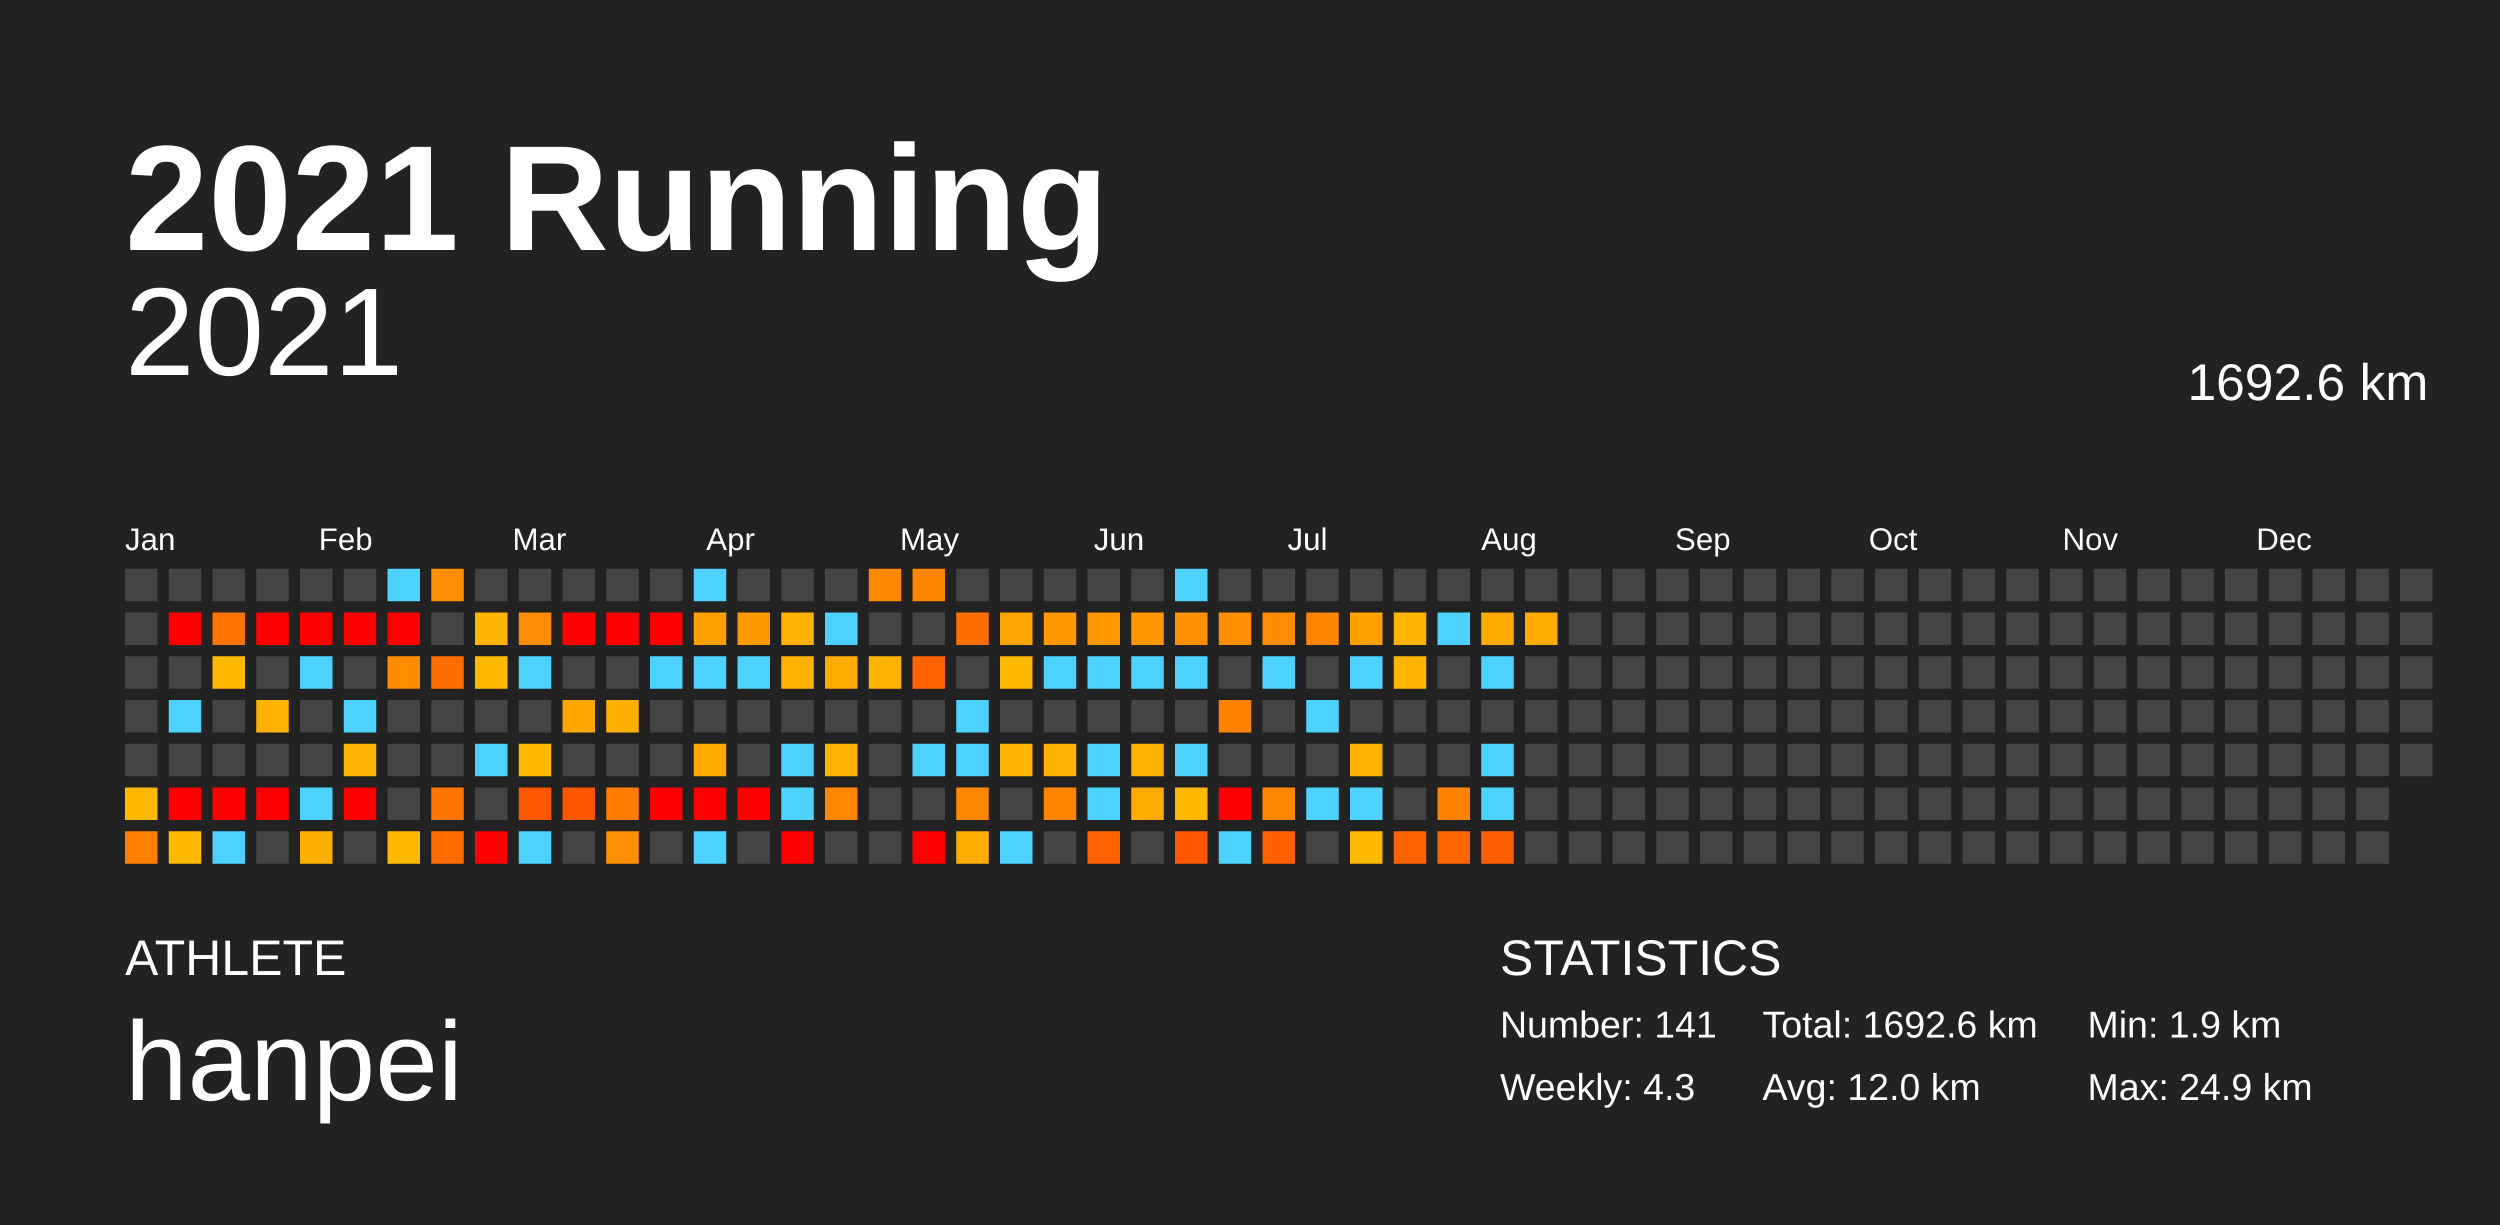
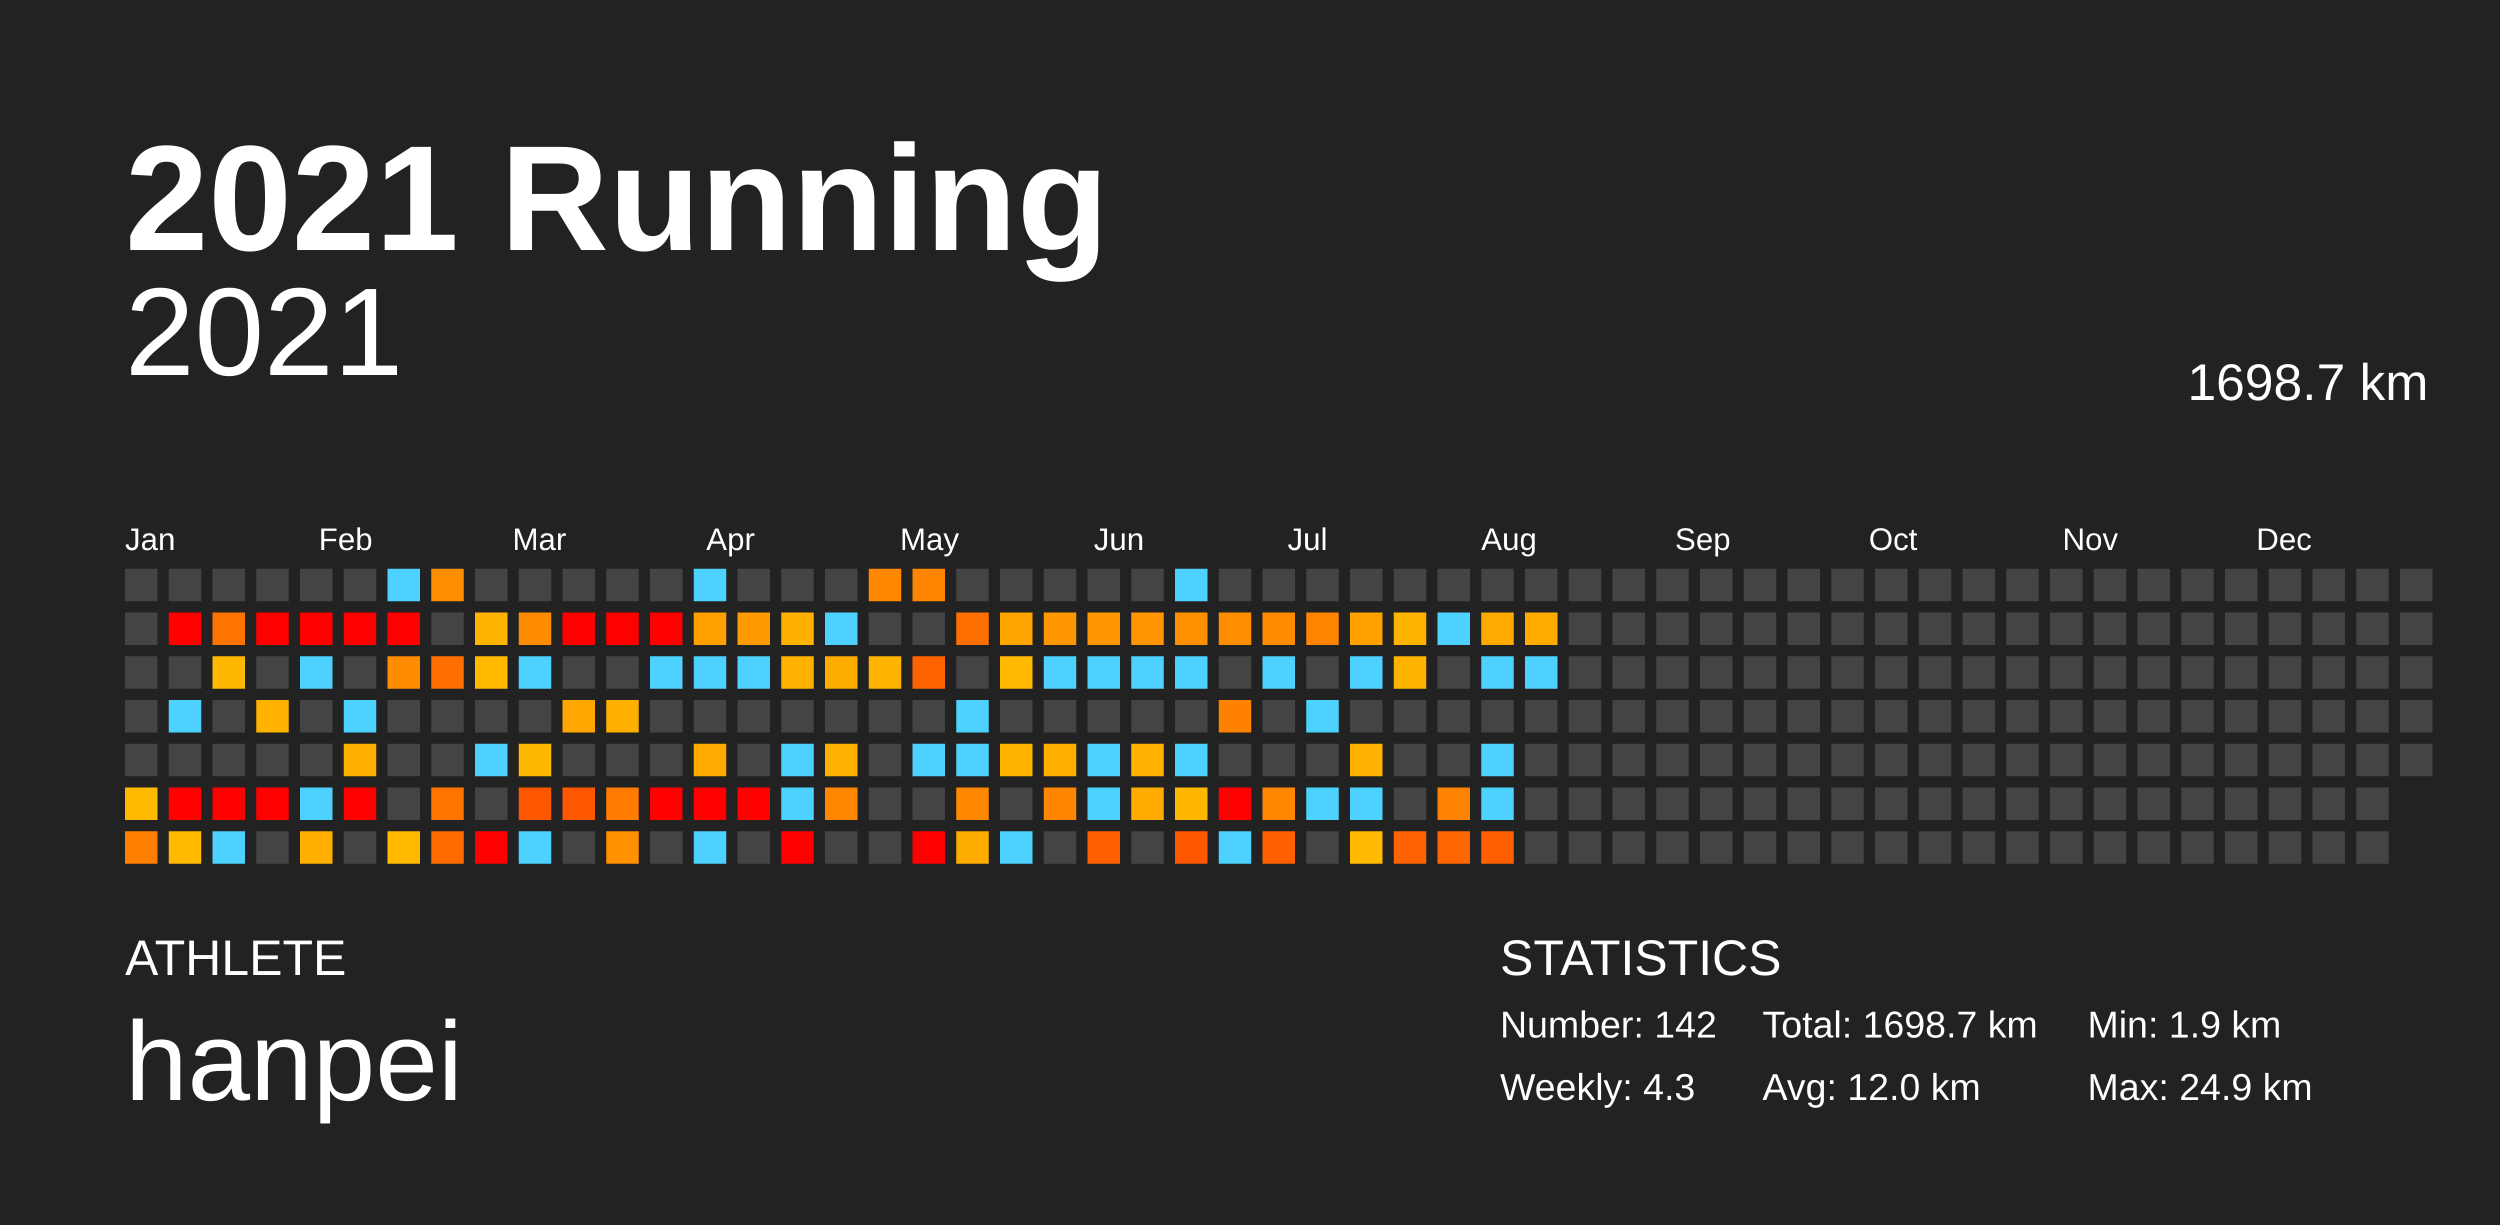
<svg xmlns="http://www.w3.org/2000/svg" baseProfile="full" height="98mm" version="1.1" viewBox="0,0,200,98" width="200mm">
  <defs />
  <rect fill="#222222" height="98" width="200" x="0" y="0" />
  <text fill="#FFFFFF" style="font-size:12px; font-family:Arial; font-weight:bold;" x="10" y="20">2021 Running</text>
  <text fill="#FFFFFF" style="font-size:4px; font-family:Arial" x="10" y="78">ATHLETE</text>
  <text fill="#FFFFFF" style="font-size:9px; font-family:Arial" x="10" y="88">hanpei</text>
  <text fill="#FFFFFF" style="font-size:4px; font-family:Arial" x="120" y="78">STATISTICS</text>
-   <text fill="#FFFFFF" style="font-size:3px; font-family:Arial" x="120" y="83">Number: 141</text>
+   <text fill="#FFFFFF" style="font-size:3px; font-family:Arial" x="120" y="83">Number: 142</text>
  <text fill="#FFFFFF" style="font-size:3px; font-family:Arial" x="120" y="88">Weekly: 4.3</text>
-   <text fill="#FFFFFF" style="font-size:3px; font-family:Arial" x="141" y="83">Total: 1692.6 km</text>
+   <text fill="#FFFFFF" style="font-size:3px; font-family:Arial" x="141" y="83">Total: 1698.7 km</text>
  <text fill="#FFFFFF" style="font-size:3px; font-family:Arial" x="141" y="88">Avg: 12.0 km</text>
  <text fill="#FFFFFF" style="font-size:3px; font-family:Arial" x="167" y="83">Min: 1.9 km</text>
  <text fill="#FFFFFF" style="font-size:3px; font-family:Arial" x="167" y="88">Max: 24.9 km</text>
  <text alignment-baseline="hanging" fill="#FFFFFF" style="font-size:10.0px; font-family:Arial;" x="10" y="30">2021</text>
-   <text alignment-baseline="hanging" fill="#FFFFFF" style="font-size:4.125px; font-family:Arial;" x="175" y="32">1692.6 km</text>
+   <text alignment-baseline="hanging" fill="#FFFFFF" style="font-size:4.125px; font-family:Arial;" x="175" y="32">1698.7 km</text>
  <text fill="#FFFFFF" style="font-size:2.5px; font-family:Arial" x="10.0" y="44">Jan</text>
  <text fill="#FFFFFF" style="font-size:2.5px; font-family:Arial" x="25.5" y="44">Feb</text>
  <text fill="#FFFFFF" style="font-size:2.5px; font-family:Arial" x="41.0" y="44">Mar</text>
  <text fill="#FFFFFF" style="font-size:2.5px; font-family:Arial" x="56.5" y="44">Apr</text>
  <text fill="#FFFFFF" style="font-size:2.5px; font-family:Arial" x="72.0" y="44">May</text>
  <text fill="#FFFFFF" style="font-size:2.5px; font-family:Arial" x="87.5" y="44">Jun</text>
  <text fill="#FFFFFF" style="font-size:2.5px; font-family:Arial" x="103.0" y="44">Jul</text>
  <text fill="#FFFFFF" style="font-size:2.5px; font-family:Arial" x="118.5" y="44">Aug</text>
  <text fill="#FFFFFF" style="font-size:2.5px; font-family:Arial" x="134.0" y="44">Sep</text>
  <text fill="#FFFFFF" style="font-size:2.5px; font-family:Arial" x="149.5" y="44">Oct</text>
  <text fill="#FFFFFF" style="font-size:2.5px; font-family:Arial" x="165.0" y="44">Nov</text>
  <text fill="#FFFFFF" style="font-size:2.5px; font-family:Arial" x="180.5" y="44">Dec</text>
  <rect fill="#444444" height="2.6" width="2.6" x="10.0" y="45.5" />
  <rect fill="#444444" height="2.6" width="2.6" x="10.0" y="49.0" />
  <rect fill="#444444" height="2.6" width="2.6" x="10.0" y="52.5" />
  <rect fill="#444444" height="2.6" width="2.6" x="10.0" y="56.0" />
  <rect fill="#444444" height="2.6" width="2.6" x="10.0" y="59.5" />
  <rect fill="#ffba00" height="2.6" width="2.6" x="10.0" y="63.0" />
  <rect fill="#ff8000" height="2.6" width="2.6" x="10.0" y="66.5" />
  <rect fill="#444444" height="2.6" width="2.6" x="13.5" y="45.5" />
  <rect fill="red" height="2.6" width="2.6" x="13.5" y="49.0" />
  <rect fill="#444444" height="2.6" width="2.6" x="13.5" y="52.5" />
  <rect fill="#4dd2ff" height="2.6" width="2.6" x="13.5" y="56.0" />
  <rect fill="#444444" height="2.6" width="2.6" x="13.5" y="59.5" />
  <rect fill="red" height="2.6" width="2.6" x="13.5" y="63.0" />
  <rect fill="#ffba00" height="2.6" width="2.6" x="13.5" y="66.5" />
  <rect fill="#444444" height="2.6" width="2.6" x="17.0" y="45.5" />
  <rect fill="#ff7400" height="2.6" width="2.6" x="17.0" y="49.0" />
  <rect fill="#ffb800" height="2.6" width="2.6" x="17.0" y="52.5" />
  <rect fill="#444444" height="2.6" width="2.6" x="17.0" y="56.0" />
  <rect fill="#444444" height="2.6" width="2.6" x="17.0" y="59.5" />
  <rect fill="red" height="2.6" width="2.6" x="17.0" y="63.0" />
  <rect fill="#4dd2ff" height="2.6" width="2.6" x="17.0" y="66.5" />
  <rect fill="#444444" height="2.6" width="2.6" x="20.5" y="45.5" />
  <rect fill="red" height="2.6" width="2.6" x="20.5" y="49.0" />
  <rect fill="#444444" height="2.6" width="2.6" x="20.5" y="52.5" />
  <rect fill="#ffb200" height="2.6" width="2.6" x="20.5" y="56.0" />
  <rect fill="#444444" height="2.6" width="2.6" x="20.5" y="59.5" />
  <rect fill="red" height="2.6" width="2.6" x="20.5" y="63.0" />
  <rect fill="#444444" height="2.6" width="2.6" x="20.5" y="66.5" />
  <rect fill="#444444" height="2.6" width="2.6" x="24.0" y="45.5" />
  <rect fill="red" height="2.6" width="2.6" x="24.0" y="49.0" />
  <rect fill="#4dd2ff" height="2.6" width="2.6" x="24.0" y="52.5" />
  <rect fill="#444444" height="2.6" width="2.6" x="24.0" y="56.0" />
  <rect fill="#444444" height="2.6" width="2.6" x="24.0" y="59.5" />
  <rect fill="#4dd2ff" height="2.6" width="2.6" x="24.0" y="63.0" />
  <rect fill="#ffaf00" height="2.6" width="2.6" x="24.0" y="66.5" />
  <rect fill="#444444" height="2.6" width="2.6" x="27.5" y="45.5" />
  <rect fill="red" height="2.6" width="2.6" x="27.5" y="49.0" />
  <rect fill="#444444" height="2.6" width="2.6" x="27.5" y="52.5" />
  <rect fill="#4dd2ff" height="2.6" width="2.6" x="27.5" y="56.0" />
  <rect fill="#ffb100" height="2.6" width="2.6" x="27.5" y="59.5" />
  <rect fill="red" height="2.6" width="2.6" x="27.5" y="63.0" />
  <rect fill="#444444" height="2.6" width="2.6" x="27.5" y="66.5" />
  <rect fill="#4dd2ff" height="2.6" width="2.6" x="31.0" y="45.5" />
  <rect fill="red" height="2.6" width="2.6" x="31.0" y="49.0" />
  <rect fill="#ff8c00" height="2.6" width="2.6" x="31.0" y="52.5" />
  <rect fill="#444444" height="2.6" width="2.6" x="31.0" y="56.0" />
  <rect fill="#444444" height="2.6" width="2.6" x="31.0" y="59.5" />
  <rect fill="#444444" height="2.6" width="2.6" x="31.0" y="63.0" />
  <rect fill="#ffba00" height="2.6" width="2.6" x="31.0" y="66.5" />
  <rect fill="#ff8f00" height="2.6" width="2.6" x="34.5" y="45.5" />
  <rect fill="#444444" height="2.6" width="2.6" x="34.5" y="49.0" />
  <rect fill="#ff6e00" height="2.6" width="2.6" x="34.5" y="52.5" />
  <rect fill="#444444" height="2.6" width="2.6" x="34.5" y="56.0" />
  <rect fill="#444444" height="2.6" width="2.6" x="34.5" y="59.5" />
  <rect fill="#ff7500" height="2.6" width="2.6" x="34.5" y="63.0" />
  <rect fill="#ff6b00" height="2.6" width="2.6" x="34.5" y="66.5" />
  <rect fill="#444444" height="2.6" width="2.6" x="38.0" y="45.5" />
  <rect fill="#ffb400" height="2.6" width="2.6" x="38.0" y="49.0" />
  <rect fill="#ffba00" height="2.6" width="2.6" x="38.0" y="52.5" />
  <rect fill="#444444" height="2.6" width="2.6" x="38.0" y="56.0" />
  <rect fill="#4dd2ff" height="2.6" width="2.6" x="38.0" y="59.5" />
  <rect fill="#444444" height="2.6" width="2.6" x="38.0" y="63.0" />
  <rect fill="red" height="2.6" width="2.6" x="38.0" y="66.5" />
  <rect fill="#444444" height="2.6" width="2.6" x="41.5" y="45.5" />
  <rect fill="#ff8b00" height="2.6" width="2.6" x="41.5" y="49.0" />
  <rect fill="#4dd2ff" height="2.6" width="2.6" x="41.5" y="52.5" />
  <rect fill="#444444" height="2.6" width="2.6" x="41.5" y="56.0" />
  <rect fill="#ffb800" height="2.6" width="2.6" x="41.5" y="59.5" />
  <rect fill="#ff5600" height="2.6" width="2.6" x="41.5" y="63.0" />
  <rect fill="#4dd2ff" height="2.6" width="2.6" x="41.5" y="66.5" />
  <rect fill="#444444" height="2.6" width="2.6" x="45.0" y="45.5" />
  <rect fill="red" height="2.6" width="2.6" x="45.0" y="49.0" />
  <rect fill="#444444" height="2.6" width="2.6" x="45.0" y="52.5" />
  <rect fill="#ffa700" height="2.6" width="2.6" x="45.0" y="56.0" />
  <rect fill="#444444" height="2.6" width="2.6" x="45.0" y="59.5" />
  <rect fill="#ff5600" height="2.6" width="2.6" x="45.0" y="63.0" />
  <rect fill="#444444" height="2.6" width="2.6" x="45.0" y="66.5" />
  <rect fill="#444444" height="2.6" width="2.6" x="48.5" y="45.5" />
  <rect fill="red" height="2.6" width="2.6" x="48.5" y="49.0" />
  <rect fill="#444444" height="2.6" width="2.6" x="48.5" y="52.5" />
  <rect fill="#ffaf00" height="2.6" width="2.6" x="48.5" y="56.0" />
  <rect fill="#444444" height="2.6" width="2.6" x="48.5" y="59.5" />
  <rect fill="#ff7c00" height="2.6" width="2.6" x="48.5" y="63.0" />
  <rect fill="#ff9000" height="2.6" width="2.6" x="48.5" y="66.5" />
  <rect fill="#444444" height="2.6" width="2.6" x="52.0" y="45.5" />
  <rect fill="red" height="2.6" width="2.6" x="52.0" y="49.0" />
  <rect fill="#4dd2ff" height="2.6" width="2.6" x="52.0" y="52.5" />
  <rect fill="#444444" height="2.6" width="2.6" x="52.0" y="56.0" />
  <rect fill="#444444" height="2.6" width="2.6" x="52.0" y="59.5" />
  <rect fill="red" height="2.6" width="2.6" x="52.0" y="63.0" />
  <rect fill="#444444" height="2.6" width="2.6" x="52.0" y="66.5" />
  <rect fill="#4dd2ff" height="2.6" width="2.6" x="55.5" y="45.5" />
  <rect fill="#ffa000" height="2.6" width="2.6" x="55.5" y="49.0" />
  <rect fill="#4dd2ff" height="2.6" width="2.6" x="55.5" y="52.5" />
  <rect fill="#444444" height="2.6" width="2.6" x="55.5" y="56.0" />
  <rect fill="#ffaa00" height="2.6" width="2.6" x="55.5" y="59.5" />
  <rect fill="red" height="2.6" width="2.6" x="55.5" y="63.0" />
  <rect fill="#4dd2ff" height="2.6" width="2.6" x="55.5" y="66.5" />
  <rect fill="#444444" height="2.6" width="2.6" x="59.0" y="45.5" />
  <rect fill="#ff9a00" height="2.6" width="2.6" x="59.0" y="49.0" />
  <rect fill="#4dd2ff" height="2.6" width="2.6" x="59.0" y="52.5" />
  <rect fill="#444444" height="2.6" width="2.6" x="59.0" y="56.0" />
  <rect fill="#444444" height="2.6" width="2.6" x="59.0" y="59.5" />
  <rect fill="red" height="2.6" width="2.6" x="59.0" y="63.0" />
  <rect fill="#444444" height="2.6" width="2.6" x="59.0" y="66.5" />
  <rect fill="#444444" height="2.6" width="2.6" x="62.5" y="45.5" />
  <rect fill="#ffb100" height="2.6" width="2.6" x="62.5" y="49.0" />
  <rect fill="#ffb200" height="2.6" width="2.6" x="62.5" y="52.5" />
  <rect fill="#444444" height="2.6" width="2.6" x="62.5" y="56.0" />
  <rect fill="#4dd2ff" height="2.6" width="2.6" x="62.5" y="59.5" />
  <rect fill="#4dd2ff" height="2.6" width="2.6" x="62.5" y="63.0" />
  <rect fill="red" height="2.6" width="2.6" x="62.5" y="66.5" />
  <rect fill="#444444" height="2.6" width="2.6" x="66.0" y="45.5" />
  <rect fill="#4dd2ff" height="2.6" width="2.6" x="66.0" y="49.0" />
  <rect fill="#ffac00" height="2.6" width="2.6" x="66.0" y="52.5" />
  <rect fill="#444444" height="2.6" width="2.6" x="66.0" y="56.0" />
  <rect fill="#ffb300" height="2.6" width="2.6" x="66.0" y="59.5" />
  <rect fill="#ff8800" height="2.6" width="2.6" x="66.0" y="63.0" />
  <rect fill="#444444" height="2.6" width="2.6" x="66.0" y="66.5" />
  <rect fill="#ff8800" height="2.6" width="2.6" x="69.5" y="45.5" />
  <rect fill="#444444" height="2.6" width="2.6" x="69.5" y="49.0" />
  <rect fill="#ffb400" height="2.6" width="2.6" x="69.5" y="52.5" />
  <rect fill="#444444" height="2.6" width="2.6" x="69.5" y="56.0" />
  <rect fill="#444444" height="2.6" width="2.6" x="69.5" y="59.5" />
  <rect fill="#444444" height="2.6" width="2.6" x="69.5" y="63.0" />
  <rect fill="#444444" height="2.6" width="2.6" x="69.5" y="66.5" />
  <rect fill="#ff8400" height="2.6" width="2.6" x="73.0" y="45.5" />
  <rect fill="#444444" height="2.6" width="2.6" x="73.0" y="49.0" />
  <rect fill="#ff6300" height="2.6" width="2.6" x="73.0" y="52.5" />
  <rect fill="#444444" height="2.6" width="2.6" x="73.0" y="56.0" />
  <rect fill="#4dd2ff" height="2.6" width="2.6" x="73.0" y="59.5" />
  <rect fill="#444444" height="2.6" width="2.6" x="73.0" y="63.0" />
  <rect fill="red" height="2.6" width="2.6" x="73.0" y="66.5" />
  <rect fill="#444444" height="2.6" width="2.6" x="76.5" y="45.5" />
  <rect fill="#ff6f00" height="2.6" width="2.6" x="76.5" y="49.0" />
  <rect fill="#444444" height="2.6" width="2.6" x="76.5" y="52.5" />
  <rect fill="#4dd2ff" height="2.6" width="2.6" x="76.5" y="56.0" />
  <rect fill="#4dd2ff" height="2.6" width="2.6" x="76.5" y="59.5" />
  <rect fill="#ff8800" height="2.6" width="2.6" x="76.5" y="63.0" />
  <rect fill="#ffac00" height="2.6" width="2.6" x="76.5" y="66.5" />
  <rect fill="#444444" height="2.6" width="2.6" x="80.0" y="45.5" />
  <rect fill="#ffa500" height="2.6" width="2.6" x="80.0" y="49.0" />
  <rect fill="#ffb900" height="2.6" width="2.6" x="80.0" y="52.5" />
  <rect fill="#444444" height="2.6" width="2.6" x="80.0" y="56.0" />
  <rect fill="#ffb500" height="2.6" width="2.6" x="80.0" y="59.5" />
  <rect fill="#444444" height="2.6" width="2.6" x="80.0" y="63.0" />
  <rect fill="#4dd2ff" height="2.6" width="2.6" x="80.0" y="66.5" />
  <rect fill="#444444" height="2.6" width="2.6" x="83.5" y="45.5" />
  <rect fill="#ff9800" height="2.6" width="2.6" x="83.5" y="49.0" />
  <rect fill="#4dd2ff" height="2.6" width="2.6" x="83.5" y="52.5" />
  <rect fill="#444444" height="2.6" width="2.6" x="83.5" y="56.0" />
  <rect fill="#ffb100" height="2.6" width="2.6" x="83.5" y="59.5" />
  <rect fill="#ff8400" height="2.6" width="2.6" x="83.5" y="63.0" />
  <rect fill="#444444" height="2.6" width="2.6" x="83.5" y="66.5" />
  <rect fill="#444444" height="2.6" width="2.6" x="87.0" y="45.5" />
  <rect fill="#ff9800" height="2.6" width="2.6" x="87.0" y="49.0" />
  <rect fill="#4dd2ff" height="2.6" width="2.6" x="87.0" y="52.5" />
  <rect fill="#444444" height="2.6" width="2.6" x="87.0" y="56.0" />
  <rect fill="#4dd2ff" height="2.6" width="2.6" x="87.0" y="59.5" />
  <rect fill="#4dd2ff" height="2.6" width="2.6" x="87.0" y="63.0" />
  <rect fill="#ff6100" height="2.6" width="2.6" x="87.0" y="66.5" />
  <rect fill="#444444" height="2.6" width="2.6" x="90.5" y="45.5" />
  <rect fill="#ff9500" height="2.6" width="2.6" x="90.5" y="49.0" />
  <rect fill="#4dd2ff" height="2.6" width="2.6" x="90.5" y="52.5" />
  <rect fill="#444444" height="2.6" width="2.6" x="90.5" y="56.0" />
  <rect fill="#ffb300" height="2.6" width="2.6" x="90.5" y="59.5" />
  <rect fill="#ffab00" height="2.6" width="2.6" x="90.5" y="63.0" />
  <rect fill="#444444" height="2.6" width="2.6" x="90.5" y="66.5" />
  <rect fill="#4dd2ff" height="2.6" width="2.6" x="94.0" y="45.5" />
  <rect fill="#ff9100" height="2.6" width="2.6" x="94.0" y="49.0" />
  <rect fill="#4dd2ff" height="2.6" width="2.6" x="94.0" y="52.5" />
  <rect fill="#444444" height="2.6" width="2.6" x="94.0" y="56.0" />
  <rect fill="#4dd2ff" height="2.6" width="2.6" x="94.0" y="59.5" />
  <rect fill="#ffb700" height="2.6" width="2.6" x="94.0" y="63.0" />
  <rect fill="#ff5600" height="2.6" width="2.6" x="94.0" y="66.5" />
  <rect fill="#444444" height="2.6" width="2.6" x="97.5" y="45.5" />
  <rect fill="#ff8d00" height="2.6" width="2.6" x="97.5" y="49.0" />
  <rect fill="#444444" height="2.6" width="2.6" x="97.5" y="52.5" />
  <rect fill="#ff8100" height="2.6" width="2.6" x="97.5" y="56.0" />
  <rect fill="#444444" height="2.6" width="2.6" x="97.5" y="59.5" />
  <rect fill="red" height="2.6" width="2.6" x="97.5" y="63.0" />
  <rect fill="#4dd2ff" height="2.6" width="2.6" x="97.5" y="66.5" />
  <rect fill="#444444" height="2.6" width="2.6" x="101.0" y="45.5" />
  <rect fill="#ff8c00" height="2.6" width="2.6" x="101.0" y="49.0" />
  <rect fill="#4dd2ff" height="2.6" width="2.6" x="101.0" y="52.5" />
  <rect fill="#444444" height="2.6" width="2.6" x="101.0" y="56.0" />
  <rect fill="#444444" height="2.6" width="2.6" x="101.0" y="59.5" />
  <rect fill="#ff8800" height="2.6" width="2.6" x="101.0" y="63.0" />
  <rect fill="#ff6000" height="2.6" width="2.6" x="101.0" y="66.5" />
  <rect fill="#444444" height="2.6" width="2.6" x="104.5" y="45.5" />
  <rect fill="#ff8400" height="2.6" width="2.6" x="104.5" y="49.0" />
  <rect fill="#444444" height="2.6" width="2.6" x="104.5" y="52.5" />
  <rect fill="#4dd2ff" height="2.6" width="2.6" x="104.5" y="56.0" />
  <rect fill="#444444" height="2.6" width="2.6" x="104.5" y="59.5" />
  <rect fill="#4dd2ff" height="2.6" width="2.6" x="104.5" y="63.0" />
  <rect fill="#444444" height="2.6" width="2.6" x="104.5" y="66.5" />
  <rect fill="#444444" height="2.6" width="2.6" x="108.0" y="45.5" />
  <rect fill="#ffa100" height="2.6" width="2.6" x="108.0" y="49.0" />
  <rect fill="#4dd2ff" height="2.6" width="2.6" x="108.0" y="52.5" />
  <rect fill="#444444" height="2.6" width="2.6" x="108.0" y="56.0" />
  <rect fill="#ffb300" height="2.6" width="2.6" x="108.0" y="59.5" />
  <rect fill="#4dd2ff" height="2.6" width="2.6" x="108.0" y="63.0" />
  <rect fill="#ffb900" height="2.6" width="2.6" x="108.0" y="66.5" />
  <rect fill="#444444" height="2.6" width="2.6" x="111.5" y="45.5" />
  <rect fill="#ffb500" height="2.6" width="2.6" x="111.5" y="49.0" />
  <rect fill="#ffb500" height="2.6" width="2.6" x="111.5" y="52.5" />
  <rect fill="#444444" height="2.6" width="2.6" x="111.5" y="56.0" />
  <rect fill="#444444" height="2.6" width="2.6" x="111.5" y="59.5" />
  <rect fill="#444444" height="2.6" width="2.6" x="111.5" y="63.0" />
  <rect fill="#ff6200" height="2.6" width="2.6" x="111.5" y="66.5" />
  <rect fill="#444444" height="2.6" width="2.6" x="115.0" y="45.5" />
  <rect fill="#4dd2ff" height="2.6" width="2.6" x="115.0" y="49.0" />
  <rect fill="#444444" height="2.6" width="2.6" x="115.0" y="52.5" />
  <rect fill="#444444" height="2.6" width="2.6" x="115.0" y="56.0" />
  <rect fill="#444444" height="2.6" width="2.6" x="115.0" y="59.5" />
  <rect fill="#ff8200" height="2.6" width="2.6" x="115.0" y="63.0" />
  <rect fill="#ff6500" height="2.6" width="2.6" x="115.0" y="66.5" />
  <rect fill="#444444" height="2.6" width="2.6" x="118.5" y="45.5" />
  <rect fill="#ffaa00" height="2.6" width="2.6" x="118.5" y="49.0" />
  <rect fill="#4dd2ff" height="2.6" width="2.6" x="118.5" y="52.5" />
  <rect fill="#444444" height="2.6" width="2.6" x="118.5" y="56.0" />
  <rect fill="#4dd2ff" height="2.6" width="2.6" x="118.5" y="59.5" />
  <rect fill="#4dd2ff" height="2.6" width="2.6" x="118.5" y="63.0" />
  <rect fill="#ff5f00" height="2.6" width="2.6" x="118.5" y="66.5" />
  <rect fill="#444444" height="2.6" width="2.6" x="122.0" y="45.5" />
  <rect fill="#ffab00" height="2.6" width="2.6" x="122.0" y="49.0" />
-   <rect fill="#444444" height="2.6" width="2.6" x="122.0" y="52.5" />
+   <rect fill="#4dd2ff" height="2.6" width="2.6" x="122.0" y="52.5" />
  <rect fill="#444444" height="2.6" width="2.6" x="122.0" y="56.0" />
  <rect fill="#444444" height="2.6" width="2.6" x="122.0" y="59.5" />
  <rect fill="#444444" height="2.6" width="2.6" x="122.0" y="63.0" />
  <rect fill="#444444" height="2.6" width="2.6" x="122.0" y="66.5" />
  <rect fill="#444444" height="2.6" width="2.6" x="125.5" y="45.5" />
  <rect fill="#444444" height="2.6" width="2.6" x="125.5" y="49.0" />
  <rect fill="#444444" height="2.6" width="2.6" x="125.5" y="52.5" />
  <rect fill="#444444" height="2.6" width="2.6" x="125.5" y="56.0" />
  <rect fill="#444444" height="2.6" width="2.6" x="125.5" y="59.5" />
  <rect fill="#444444" height="2.6" width="2.6" x="125.5" y="63.0" />
  <rect fill="#444444" height="2.6" width="2.6" x="125.5" y="66.5" />
  <rect fill="#444444" height="2.6" width="2.6" x="129.0" y="45.5" />
  <rect fill="#444444" height="2.6" width="2.6" x="129.0" y="49.0" />
  <rect fill="#444444" height="2.6" width="2.6" x="129.0" y="52.5" />
  <rect fill="#444444" height="2.6" width="2.6" x="129.0" y="56.0" />
  <rect fill="#444444" height="2.6" width="2.6" x="129.0" y="59.5" />
  <rect fill="#444444" height="2.6" width="2.6" x="129.0" y="63.0" />
  <rect fill="#444444" height="2.6" width="2.6" x="129.0" y="66.5" />
  <rect fill="#444444" height="2.6" width="2.6" x="132.5" y="45.5" />
  <rect fill="#444444" height="2.6" width="2.6" x="132.5" y="49.0" />
  <rect fill="#444444" height="2.6" width="2.6" x="132.5" y="52.5" />
  <rect fill="#444444" height="2.6" width="2.6" x="132.5" y="56.0" />
  <rect fill="#444444" height="2.6" width="2.6" x="132.5" y="59.5" />
  <rect fill="#444444" height="2.6" width="2.6" x="132.5" y="63.0" />
  <rect fill="#444444" height="2.6" width="2.6" x="132.5" y="66.5" />
  <rect fill="#444444" height="2.6" width="2.6" x="136.0" y="45.5" />
  <rect fill="#444444" height="2.6" width="2.6" x="136.0" y="49.0" />
  <rect fill="#444444" height="2.6" width="2.6" x="136.0" y="52.5" />
  <rect fill="#444444" height="2.6" width="2.6" x="136.0" y="56.0" />
  <rect fill="#444444" height="2.6" width="2.6" x="136.0" y="59.5" />
  <rect fill="#444444" height="2.6" width="2.6" x="136.0" y="63.0" />
  <rect fill="#444444" height="2.6" width="2.6" x="136.0" y="66.5" />
  <rect fill="#444444" height="2.6" width="2.6" x="139.5" y="45.5" />
  <rect fill="#444444" height="2.6" width="2.6" x="139.5" y="49.0" />
  <rect fill="#444444" height="2.6" width="2.6" x="139.5" y="52.5" />
  <rect fill="#444444" height="2.6" width="2.6" x="139.5" y="56.0" />
  <rect fill="#444444" height="2.6" width="2.6" x="139.5" y="59.5" />
  <rect fill="#444444" height="2.6" width="2.6" x="139.5" y="63.0" />
  <rect fill="#444444" height="2.6" width="2.6" x="139.5" y="66.5" />
  <rect fill="#444444" height="2.6" width="2.6" x="143.0" y="45.5" />
  <rect fill="#444444" height="2.6" width="2.6" x="143.0" y="49.0" />
  <rect fill="#444444" height="2.6" width="2.6" x="143.0" y="52.5" />
  <rect fill="#444444" height="2.6" width="2.6" x="143.0" y="56.0" />
  <rect fill="#444444" height="2.6" width="2.6" x="143.0" y="59.5" />
  <rect fill="#444444" height="2.6" width="2.6" x="143.0" y="63.0" />
  <rect fill="#444444" height="2.6" width="2.6" x="143.0" y="66.5" />
  <rect fill="#444444" height="2.6" width="2.6" x="146.5" y="45.5" />
  <rect fill="#444444" height="2.6" width="2.6" x="146.5" y="49.0" />
  <rect fill="#444444" height="2.6" width="2.6" x="146.5" y="52.5" />
  <rect fill="#444444" height="2.6" width="2.6" x="146.5" y="56.0" />
  <rect fill="#444444" height="2.6" width="2.6" x="146.5" y="59.5" />
  <rect fill="#444444" height="2.6" width="2.6" x="146.5" y="63.0" />
  <rect fill="#444444" height="2.6" width="2.6" x="146.5" y="66.5" />
  <rect fill="#444444" height="2.6" width="2.6" x="150.0" y="45.5" />
  <rect fill="#444444" height="2.6" width="2.6" x="150.0" y="49.0" />
  <rect fill="#444444" height="2.6" width="2.6" x="150.0" y="52.5" />
  <rect fill="#444444" height="2.6" width="2.6" x="150.0" y="56.0" />
  <rect fill="#444444" height="2.6" width="2.6" x="150.0" y="59.5" />
  <rect fill="#444444" height="2.6" width="2.6" x="150.0" y="63.0" />
  <rect fill="#444444" height="2.6" width="2.6" x="150.0" y="66.5" />
  <rect fill="#444444" height="2.6" width="2.6" x="153.5" y="45.5" />
  <rect fill="#444444" height="2.6" width="2.6" x="153.5" y="49.0" />
  <rect fill="#444444" height="2.6" width="2.6" x="153.5" y="52.5" />
  <rect fill="#444444" height="2.6" width="2.6" x="153.5" y="56.0" />
  <rect fill="#444444" height="2.6" width="2.6" x="153.5" y="59.5" />
  <rect fill="#444444" height="2.6" width="2.6" x="153.5" y="63.0" />
  <rect fill="#444444" height="2.6" width="2.6" x="153.5" y="66.5" />
  <rect fill="#444444" height="2.6" width="2.6" x="157.0" y="45.5" />
  <rect fill="#444444" height="2.6" width="2.6" x="157.0" y="49.0" />
  <rect fill="#444444" height="2.6" width="2.6" x="157.0" y="52.5" />
  <rect fill="#444444" height="2.6" width="2.6" x="157.0" y="56.0" />
  <rect fill="#444444" height="2.6" width="2.6" x="157.0" y="59.5" />
  <rect fill="#444444" height="2.6" width="2.6" x="157.0" y="63.0" />
  <rect fill="#444444" height="2.6" width="2.6" x="157.0" y="66.5" />
  <rect fill="#444444" height="2.6" width="2.6" x="160.5" y="45.5" />
  <rect fill="#444444" height="2.6" width="2.6" x="160.5" y="49.0" />
  <rect fill="#444444" height="2.6" width="2.6" x="160.5" y="52.5" />
  <rect fill="#444444" height="2.6" width="2.6" x="160.5" y="56.0" />
  <rect fill="#444444" height="2.6" width="2.6" x="160.5" y="59.5" />
  <rect fill="#444444" height="2.6" width="2.6" x="160.5" y="63.0" />
  <rect fill="#444444" height="2.6" width="2.6" x="160.5" y="66.5" />
  <rect fill="#444444" height="2.6" width="2.6" x="164.0" y="45.5" />
  <rect fill="#444444" height="2.6" width="2.6" x="164.0" y="49.0" />
  <rect fill="#444444" height="2.6" width="2.6" x="164.0" y="52.5" />
  <rect fill="#444444" height="2.6" width="2.6" x="164.0" y="56.0" />
  <rect fill="#444444" height="2.6" width="2.6" x="164.0" y="59.5" />
  <rect fill="#444444" height="2.6" width="2.6" x="164.0" y="63.0" />
  <rect fill="#444444" height="2.6" width="2.6" x="164.0" y="66.5" />
  <rect fill="#444444" height="2.6" width="2.6" x="167.5" y="45.5" />
  <rect fill="#444444" height="2.6" width="2.6" x="167.5" y="49.0" />
  <rect fill="#444444" height="2.6" width="2.6" x="167.5" y="52.5" />
  <rect fill="#444444" height="2.6" width="2.6" x="167.5" y="56.0" />
  <rect fill="#444444" height="2.6" width="2.6" x="167.5" y="59.5" />
  <rect fill="#444444" height="2.6" width="2.6" x="167.5" y="63.0" />
  <rect fill="#444444" height="2.6" width="2.6" x="167.5" y="66.5" />
  <rect fill="#444444" height="2.6" width="2.6" x="171.0" y="45.5" />
  <rect fill="#444444" height="2.6" width="2.6" x="171.0" y="49.0" />
  <rect fill="#444444" height="2.6" width="2.6" x="171.0" y="52.5" />
  <rect fill="#444444" height="2.6" width="2.6" x="171.0" y="56.0" />
  <rect fill="#444444" height="2.6" width="2.6" x="171.0" y="59.5" />
  <rect fill="#444444" height="2.6" width="2.6" x="171.0" y="63.0" />
  <rect fill="#444444" height="2.6" width="2.6" x="171.0" y="66.5" />
  <rect fill="#444444" height="2.6" width="2.6" x="174.5" y="45.5" />
  <rect fill="#444444" height="2.6" width="2.6" x="174.5" y="49.0" />
  <rect fill="#444444" height="2.6" width="2.6" x="174.5" y="52.5" />
  <rect fill="#444444" height="2.6" width="2.6" x="174.5" y="56.0" />
  <rect fill="#444444" height="2.6" width="2.6" x="174.5" y="59.5" />
  <rect fill="#444444" height="2.6" width="2.6" x="174.5" y="63.0" />
  <rect fill="#444444" height="2.6" width="2.6" x="174.5" y="66.5" />
  <rect fill="#444444" height="2.6" width="2.6" x="178.0" y="45.5" />
  <rect fill="#444444" height="2.6" width="2.6" x="178.0" y="49.0" />
  <rect fill="#444444" height="2.6" width="2.6" x="178.0" y="52.5" />
  <rect fill="#444444" height="2.6" width="2.6" x="178.0" y="56.0" />
  <rect fill="#444444" height="2.6" width="2.6" x="178.0" y="59.5" />
  <rect fill="#444444" height="2.6" width="2.6" x="178.0" y="63.0" />
  <rect fill="#444444" height="2.6" width="2.6" x="178.0" y="66.5" />
  <rect fill="#444444" height="2.6" width="2.6" x="181.5" y="45.5" />
  <rect fill="#444444" height="2.6" width="2.6" x="181.5" y="49.0" />
  <rect fill="#444444" height="2.6" width="2.6" x="181.5" y="52.5" />
  <rect fill="#444444" height="2.6" width="2.6" x="181.5" y="56.0" />
  <rect fill="#444444" height="2.6" width="2.6" x="181.5" y="59.5" />
  <rect fill="#444444" height="2.6" width="2.6" x="181.5" y="63.0" />
  <rect fill="#444444" height="2.6" width="2.6" x="181.5" y="66.5" />
  <rect fill="#444444" height="2.6" width="2.6" x="185.0" y="45.5" />
  <rect fill="#444444" height="2.6" width="2.6" x="185.0" y="49.0" />
  <rect fill="#444444" height="2.6" width="2.6" x="185.0" y="52.5" />
  <rect fill="#444444" height="2.6" width="2.6" x="185.0" y="56.0" />
  <rect fill="#444444" height="2.6" width="2.6" x="185.0" y="59.5" />
  <rect fill="#444444" height="2.6" width="2.6" x="185.0" y="63.0" />
  <rect fill="#444444" height="2.6" width="2.6" x="185.0" y="66.5" />
  <rect fill="#444444" height="2.6" width="2.6" x="188.5" y="45.5" />
  <rect fill="#444444" height="2.6" width="2.6" x="188.5" y="49.0" />
  <rect fill="#444444" height="2.6" width="2.6" x="188.5" y="52.5" />
  <rect fill="#444444" height="2.6" width="2.6" x="188.5" y="56.0" />
  <rect fill="#444444" height="2.6" width="2.6" x="188.5" y="59.5" />
  <rect fill="#444444" height="2.6" width="2.6" x="188.5" y="63.0" />
  <rect fill="#444444" height="2.6" width="2.6" x="188.5" y="66.5" />
  <rect fill="#444444" height="2.6" width="2.6" x="192.0" y="45.5" />
  <rect fill="#444444" height="2.6" width="2.6" x="192.0" y="49.0" />
  <rect fill="#444444" height="2.6" width="2.6" x="192.0" y="52.5" />
  <rect fill="#444444" height="2.6" width="2.6" x="192.0" y="56.0" />
  <rect fill="#444444" height="2.6" width="2.6" x="192.0" y="59.5" />
</svg>
